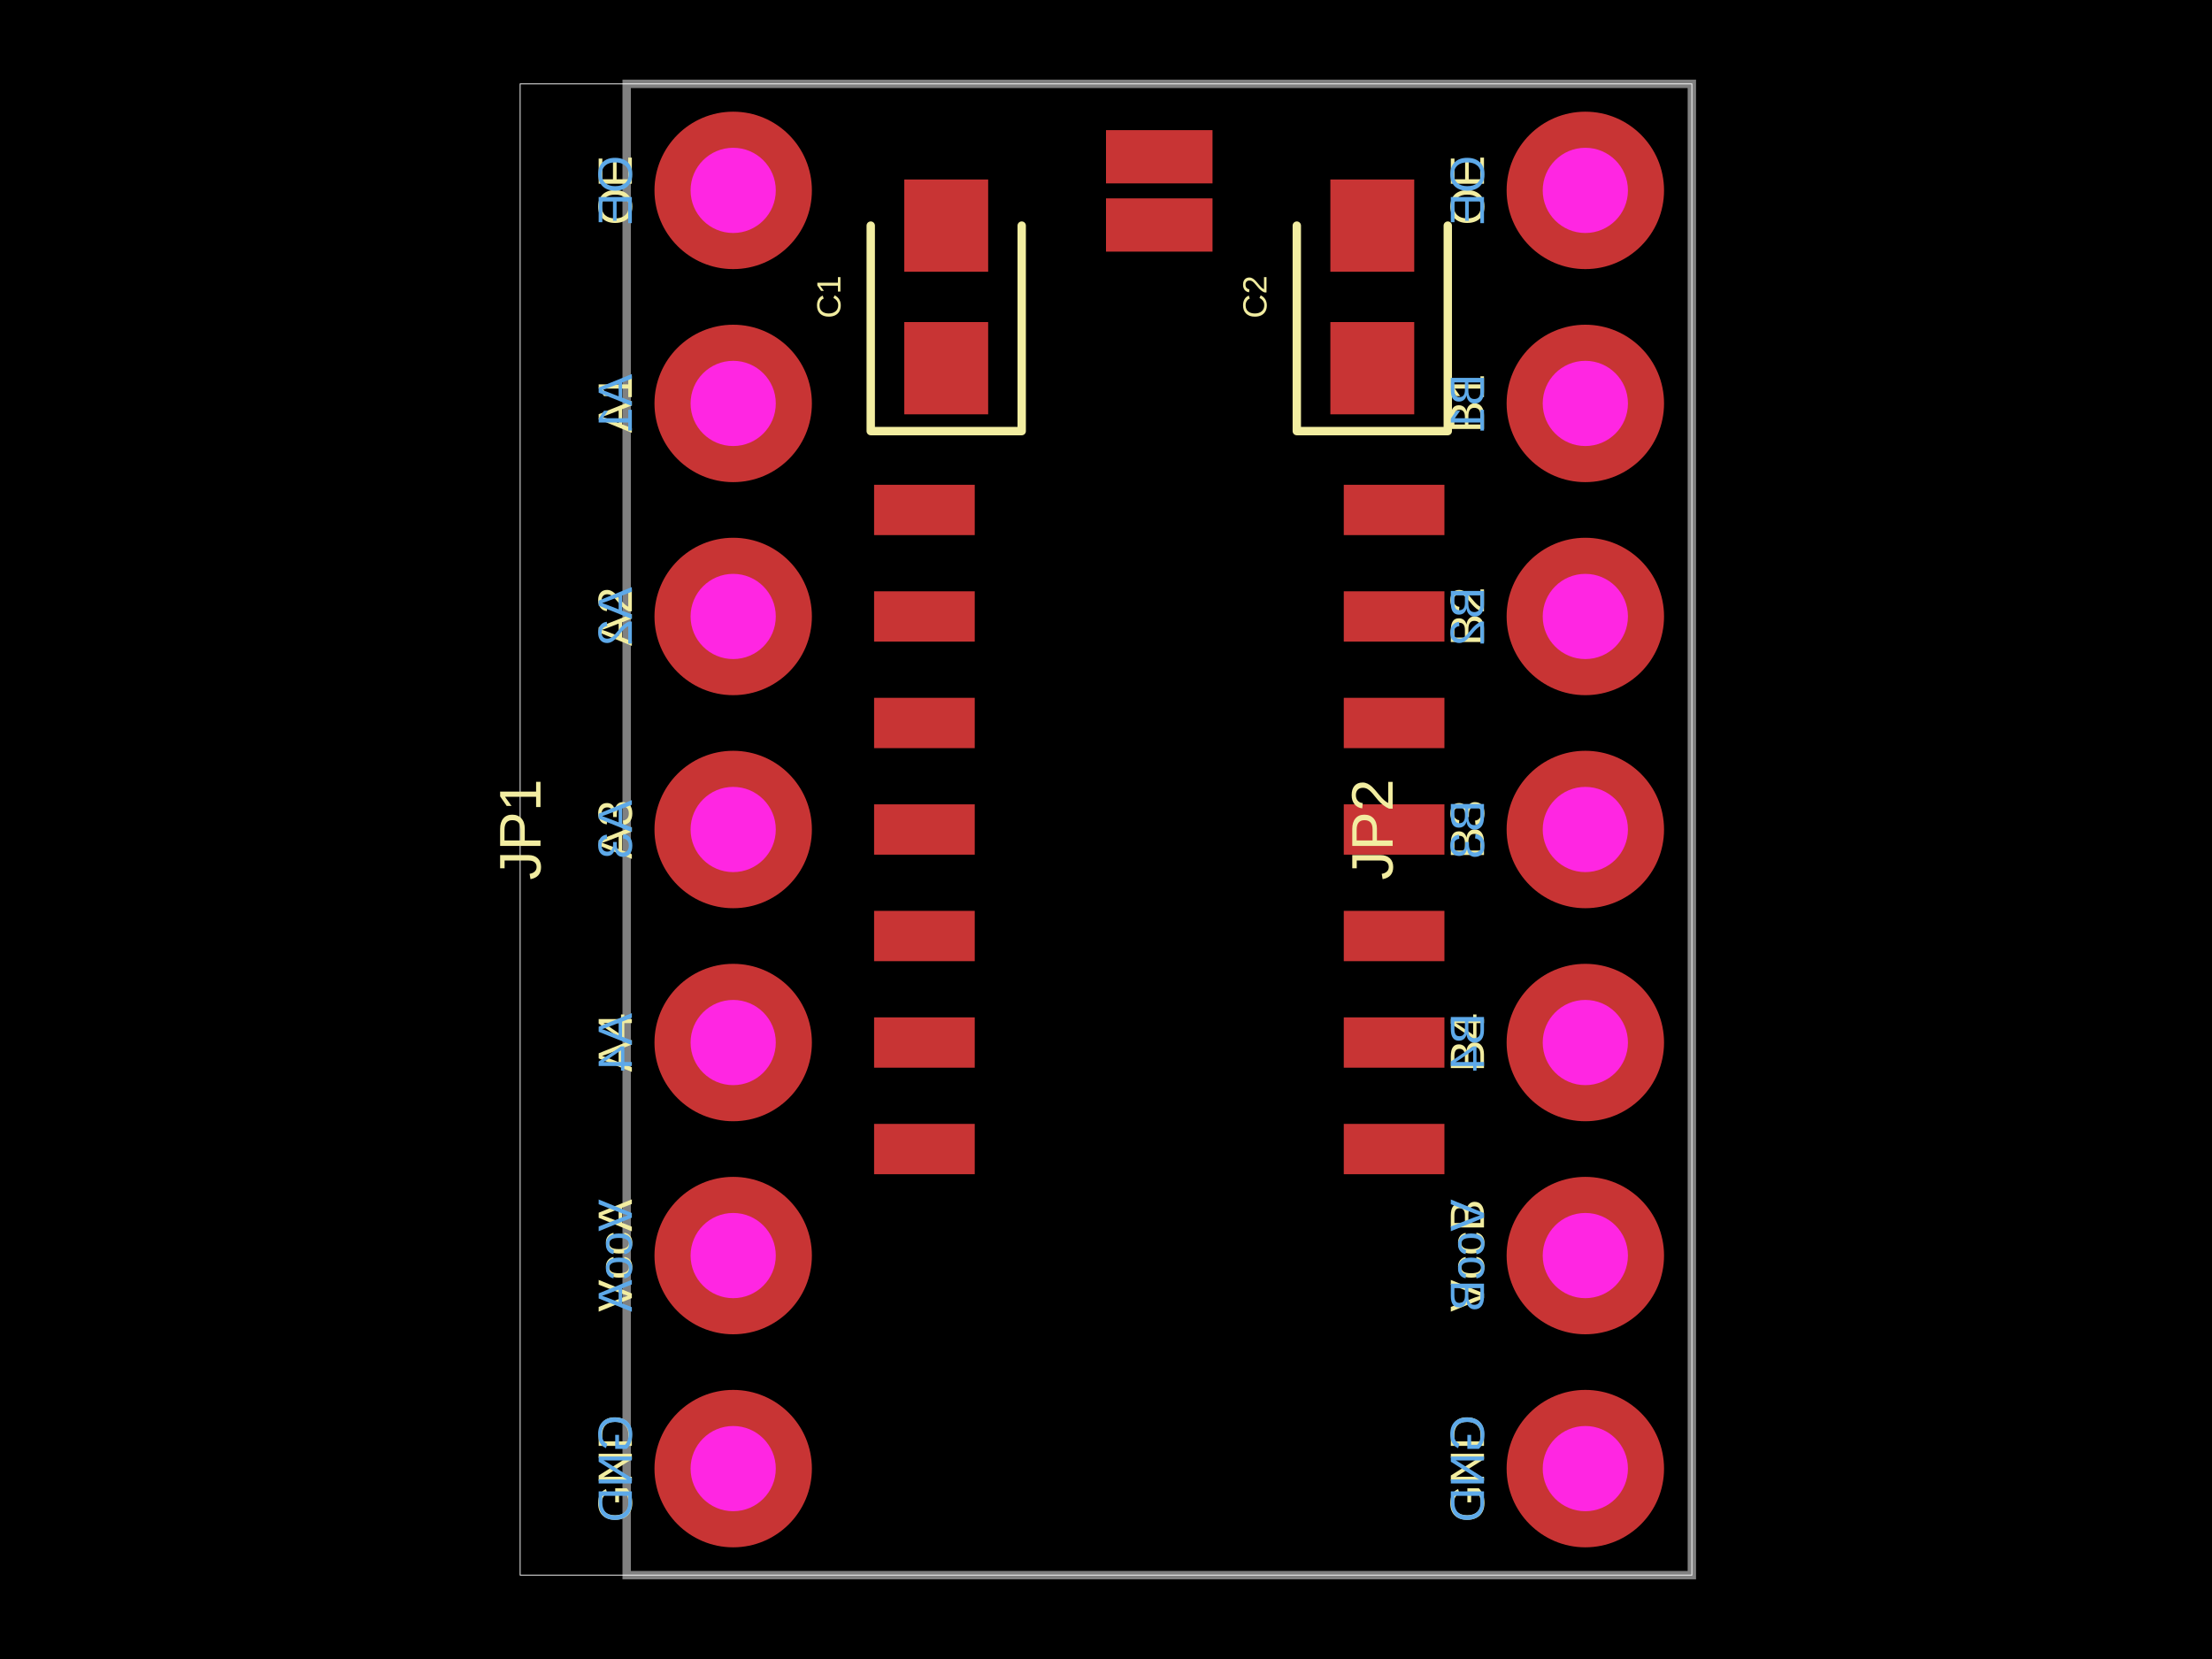
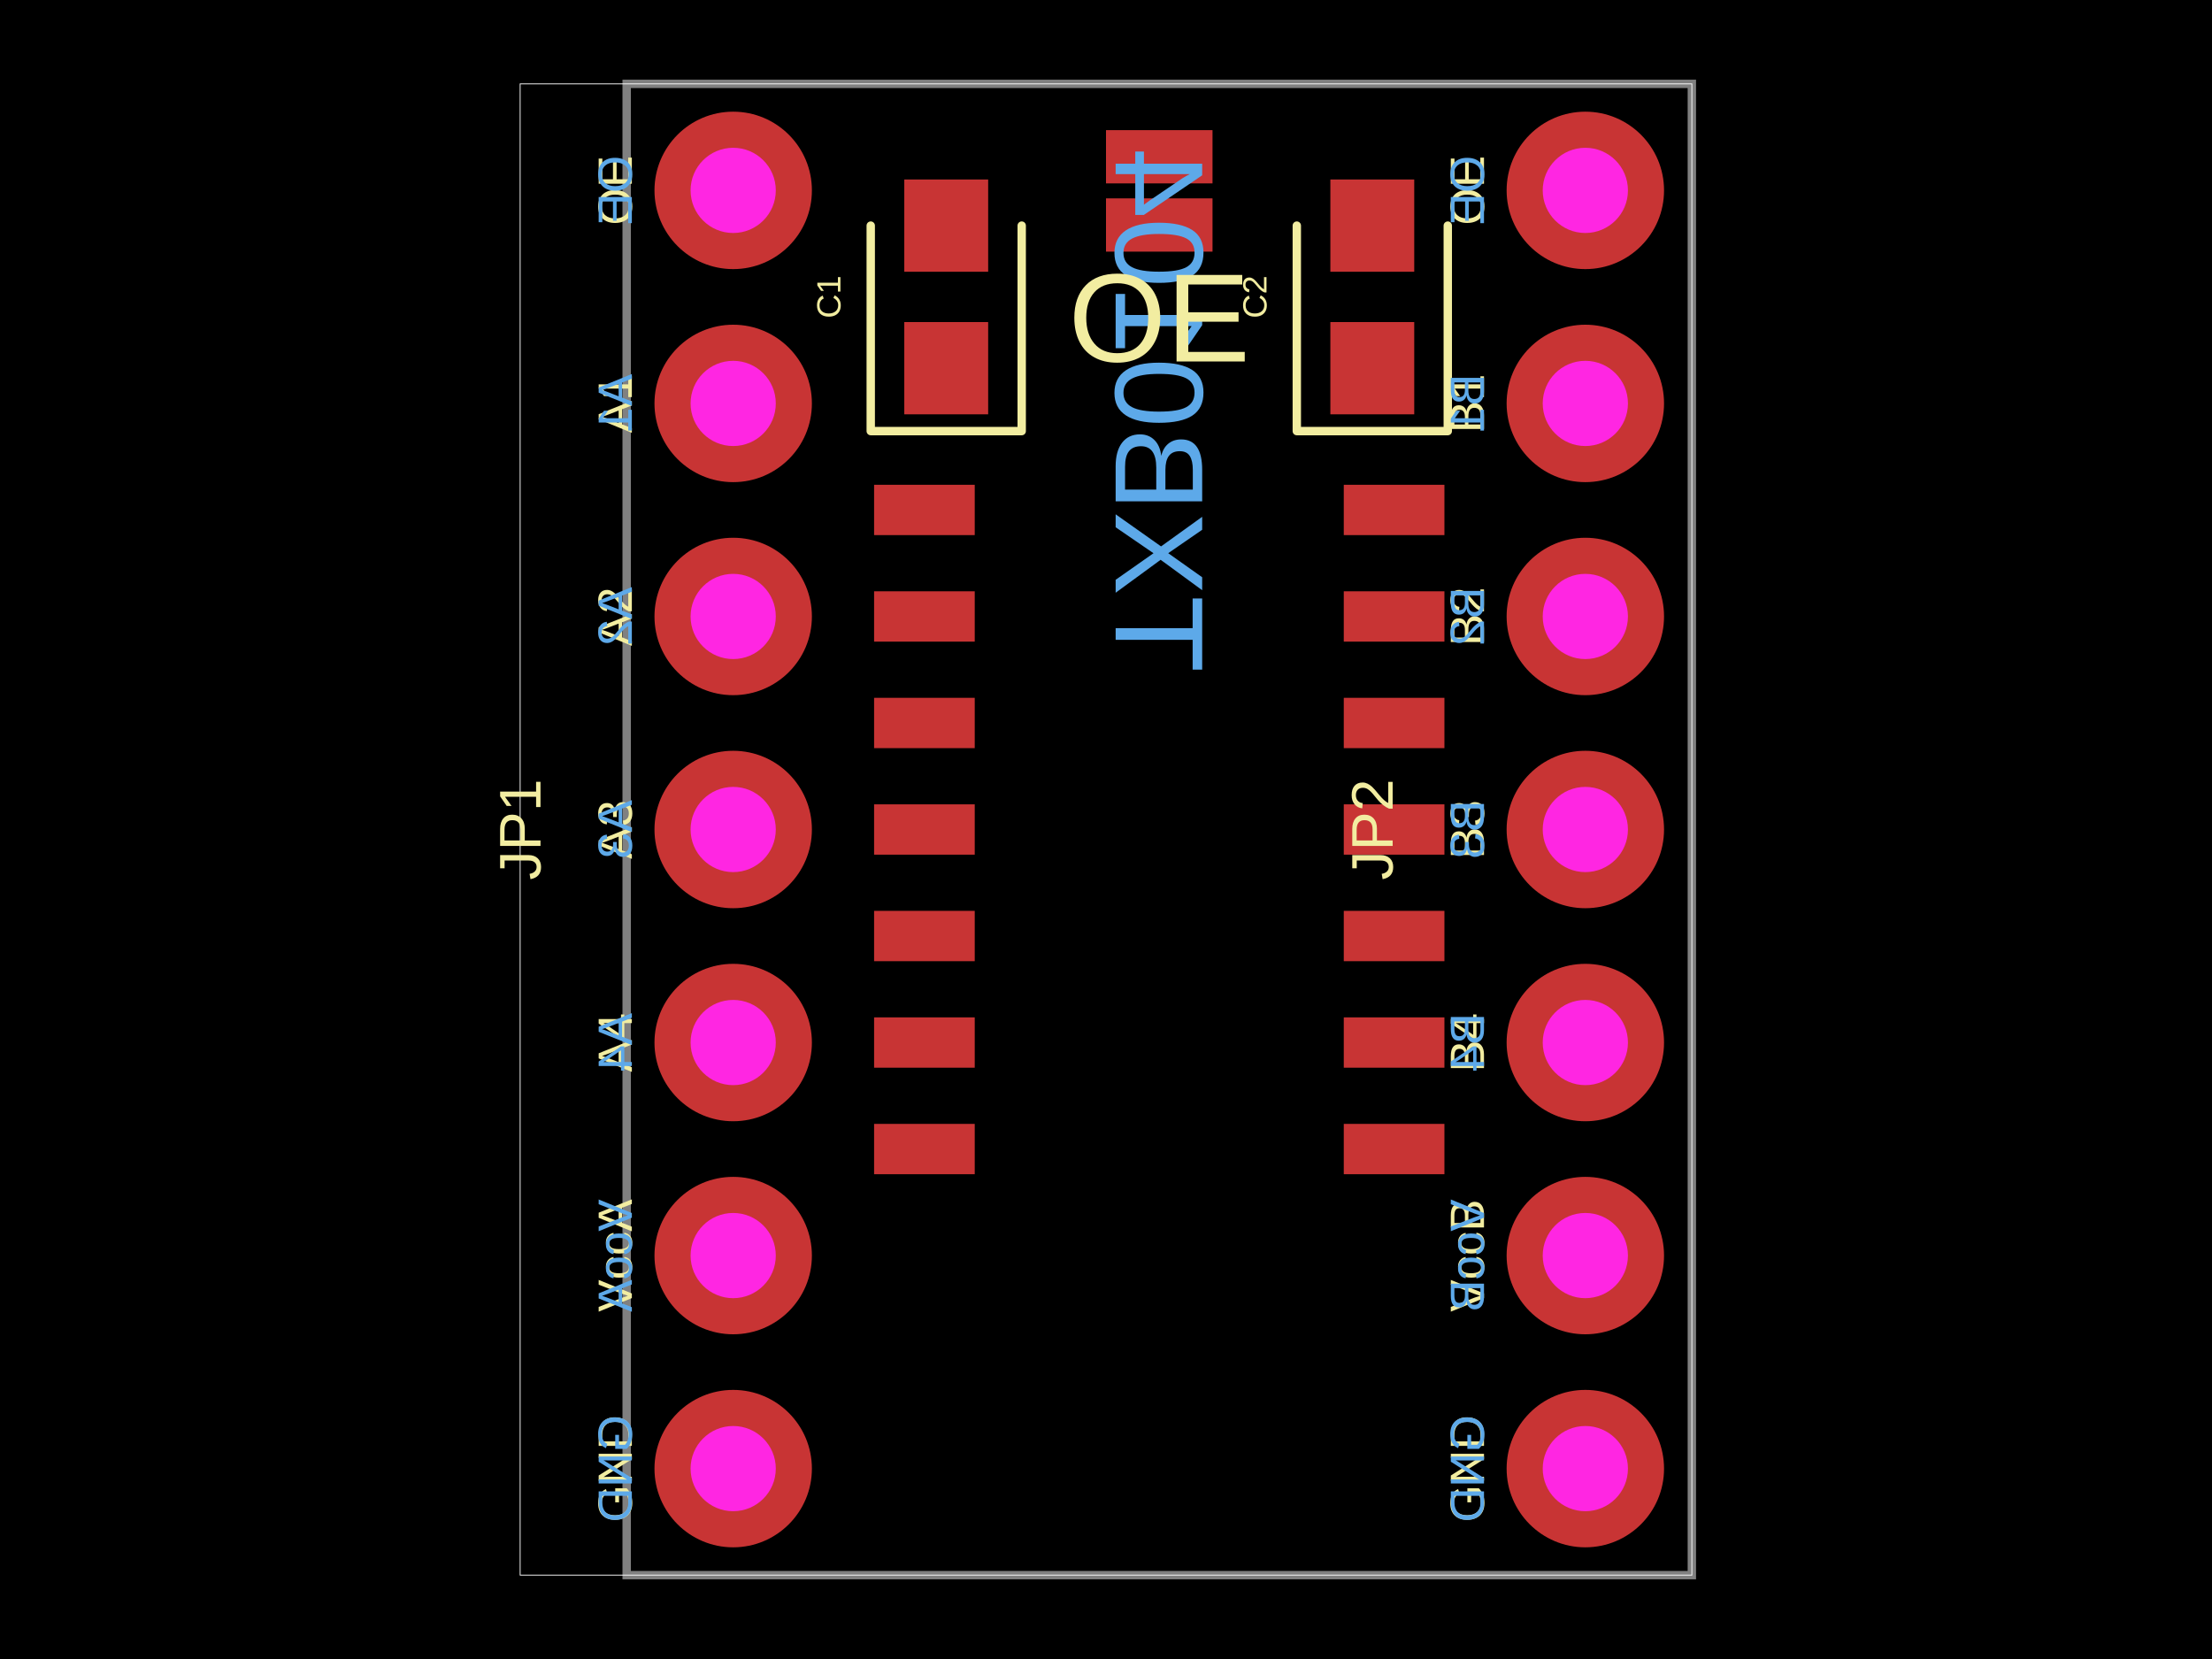
- <svg xmlns="http://www.w3.org/2000/svg" width="800" height="600" data-software-used-string="@tscircuit/core@0.0.564">
+ <svg xmlns="http://www.w3.org/2000/svg" width="800" height="600" data-software-used-string="@tscircuit/core@0.0.579">
  <style />
  <rect class="boundary" x="0" y="0" fill="#000" width="800" height="600" />
  <rect class="pcb-boundary" fill="none" stroke="#fff" stroke-width="0.3" x="188.119" y="30.334" width="423.761" height="539.333" />
  <path class="pcb-board" d="M 226.643 569.666 L 611.881 569.666 L 611.881 30.334 L 226.643 30.334 Z" fill="none" stroke="rgba(255, 255, 255, 0.5)" stroke-width="3.033" />
  <rect class="pcb-pad" fill="rgb(200, 52, 52)" x="316.127" y="175.329" width="36.4" height="18.2" data-layer="top" />
  <rect class="pcb-pad" fill="rgb(200, 52, 52)" x="316.127" y="213.852" width="36.4" height="18.2" data-layer="top" />
  <rect class="pcb-pad" fill="rgb(200, 52, 52)" x="316.127" y="252.376" width="36.4" height="18.2" data-layer="top" />
  <rect class="pcb-pad" fill="rgb(200, 52, 52)" x="316.127" y="290.9" width="36.4" height="18.2" data-layer="top" />
  <rect class="pcb-pad" fill="rgb(200, 52, 52)" x="316.127" y="329.424" width="36.4" height="18.2" data-layer="top" />
  <rect class="pcb-pad" fill="rgb(200, 52, 52)" x="316.127" y="367.947" width="36.4" height="18.2" data-layer="top" />
  <rect class="pcb-pad" fill="rgb(200, 52, 52)" x="316.127" y="406.471" width="36.4" height="18.2" data-layer="top" />
  <rect class="pcb-pad" fill="rgb(200, 52, 52)" x="485.996" y="406.471" width="36.4" height="18.2" data-layer="top" />
  <rect class="pcb-pad" fill="rgb(200, 52, 52)" x="485.996" y="367.947" width="36.4" height="18.2" data-layer="top" />
  <rect class="pcb-pad" fill="rgb(200, 52, 52)" x="485.996" y="329.424" width="36.4" height="18.2" data-layer="top" />
  <rect class="pcb-pad" fill="rgb(200, 52, 52)" x="485.996" y="290.9" width="36.4" height="18.2" data-layer="top" />
  <rect class="pcb-pad" fill="rgb(200, 52, 52)" x="485.996" y="252.376" width="36.4" height="18.2" data-layer="top" />
  <rect class="pcb-pad" fill="rgb(200, 52, 52)" x="485.996" y="213.852" width="36.4" height="18.2" data-layer="top" />
  <rect class="pcb-pad" fill="rgb(200, 52, 52)" x="485.996" y="175.329" width="36.4" height="18.2" data-layer="top" />
  <rect class="pcb-pad" fill="rgb(200, 52, 52)" x="400" y="47.066" width="38.524" height="19.262" data-layer="top" />
  <rect class="pcb-pad" fill="rgb(200, 52, 52)" x="400" y="71.745" width="38.524" height="19.262" data-layer="top" />
  <rect class="pcb-pad" fill="rgb(200, 52, 52)" x="327.048" y="116.481" width="30.334" height="33.367" data-layer="top" />
  <rect class="pcb-pad" fill="rgb(200, 52, 52)" x="327.048" y="64.914" width="30.334" height="33.367" data-layer="top" />
  <rect class="pcb-pad" fill="rgb(200, 52, 52)" x="481.143" y="116.481" width="30.334" height="33.367" data-layer="top" />
  <rect class="pcb-pad" fill="rgb(200, 52, 52)" x="481.143" y="64.914" width="30.334" height="33.367" data-layer="top" />
  <path class="pcb-silkscreen pcb-silkscreen-top" d="M 314.914 81.598 L 314.914 155.915 L 369.515 155.915 L 369.515 81.598" fill="none" stroke="#f2eda1" stroke-width="3.033" stroke-linecap="round" stroke-linejoin="round" data-pcb-component-id="pcb_component_4" data-pcb-silkscreen-path-id="pcb_silkscreen_path_0" />
  <path class="pcb-silkscreen pcb-silkscreen-top" d="M 469.009 81.598 L 469.009 155.915 L 523.61 155.915 L 523.61 81.598" fill="none" stroke="#f2eda1" stroke-width="3.033" stroke-linecap="round" stroke-linejoin="round" data-pcb-component-id="pcb_component_5" data-pcb-silkscreen-path-id="pcb_silkscreen_path_1" />
+   <text x="0" y="0" dx="0" dy="0" fill="#5da9e9" font-family="Arial, sans-serif" font-size="45.501" text-anchor="middle" dominant-baseline="central" transform="matrix(-6.123233995736766e-17,-1,-1,6.123233995736766e-17,419.2619,148.3316)" class="pcb-silkscreen-text pcb-silkscreen-bottom" data-pcb-silkscreen-text-id="null" stroke="none">TXB0104</text>
+   <text x="0" y="0" dx="0" dy="0" fill="#f2eda1" font-family="Arial, sans-serif" font-size="45.501" text-anchor="middle" dominant-baseline="central" transform="matrix(1,0,0,1,419.2619,114.9646)" class="pcb-silkscreen-text pcb-silkscreen-top" data-pcb-silkscreen-text-id="null" stroke="none">OE</text>
  <text x="0" y="0" dx="0" dy="0" fill="#f2eda1" font-family="Arial, sans-serif" font-size="17.453" text-anchor="middle" dominant-baseline="central" transform="matrix(-1.8369701987210297e-16,-1,1,-1.8369701987210297e-16,222.4669,531.1426)" class="pcb-silkscreen-text pcb-silkscreen-top" data-pcb-silkscreen-text-id="pcb_component_1" stroke="none">GND</text>
  <text x="0" y="0" dx="0" dy="0" fill="#5da9e9" font-family="Arial, sans-serif" font-size="17.453" text-anchor="middle" dominant-baseline="central" transform="matrix(1.8369701987210297e-16,1,1,-1.8369701987210297e-16,222.4669,531.1426)" class="pcb-silkscreen-text pcb-silkscreen-bottom" data-pcb-silkscreen-text-id="pcb_component_1" stroke="none">GND</text>
  <text x="0" y="0" dx="0" dy="0" fill="#f2eda1" font-family="Arial, sans-serif" font-size="17.453" text-anchor="middle" dominant-baseline="central" transform="matrix(-1.8369701987210297e-16,-1,1,-1.8369701987210297e-16,222.4669,454.095)" class="pcb-silkscreen-text pcb-silkscreen-top" data-pcb-silkscreen-text-id="pcb_component_1" stroke="none">VccA</text>
  <text x="0" y="0" dx="0" dy="0" fill="#5da9e9" font-family="Arial, sans-serif" font-size="17.453" text-anchor="middle" dominant-baseline="central" transform="matrix(1.8369701987210297e-16,1,1,-1.8369701987210297e-16,222.4669,454.095)" class="pcb-silkscreen-text pcb-silkscreen-bottom" data-pcb-silkscreen-text-id="pcb_component_1" stroke="none">VccA</text>
  <text x="0" y="0" dx="0" dy="0" fill="#f2eda1" font-family="Arial, sans-serif" font-size="17.453" text-anchor="middle" dominant-baseline="central" transform="matrix(-1.8369701987210297e-16,-1,1,-1.8369701987210297e-16,222.4669,377.0475)" class="pcb-silkscreen-text pcb-silkscreen-top" data-pcb-silkscreen-text-id="pcb_component_1" stroke="none">A4</text>
  <text x="0" y="0" dx="0" dy="0" fill="#5da9e9" font-family="Arial, sans-serif" font-size="17.453" text-anchor="middle" dominant-baseline="central" transform="matrix(1.8369701987210297e-16,1,1,-1.8369701987210297e-16,222.4669,377.0475)" class="pcb-silkscreen-text pcb-silkscreen-bottom" data-pcb-silkscreen-text-id="pcb_component_1" stroke="none">A4</text>
  <text x="0" y="0" dx="0" dy="0" fill="#f2eda1" font-family="Arial, sans-serif" font-size="17.453" text-anchor="middle" dominant-baseline="central" transform="matrix(-1.8369701987210297e-16,-1,1,-1.8369701987210297e-16,222.4669,300)" class="pcb-silkscreen-text pcb-silkscreen-top" data-pcb-silkscreen-text-id="pcb_component_1" stroke="none">A3</text>
  <text x="0" y="0" dx="0" dy="0" fill="#5da9e9" font-family="Arial, sans-serif" font-size="17.453" text-anchor="middle" dominant-baseline="central" transform="matrix(1.8369701987210297e-16,1,1,-1.8369701987210297e-16,222.4669,300)" class="pcb-silkscreen-text pcb-silkscreen-bottom" data-pcb-silkscreen-text-id="pcb_component_1" stroke="none">A3</text>
  <text x="0" y="0" dx="0" dy="0" fill="#f2eda1" font-family="Arial, sans-serif" font-size="17.453" text-anchor="middle" dominant-baseline="central" transform="matrix(-1.8369701987210297e-16,-1,1,-1.8369701987210297e-16,222.4669,222.9525)" class="pcb-silkscreen-text pcb-silkscreen-top" data-pcb-silkscreen-text-id="pcb_component_1" stroke="none">A2</text>
  <text x="0" y="0" dx="0" dy="0" fill="#5da9e9" font-family="Arial, sans-serif" font-size="17.453" text-anchor="middle" dominant-baseline="central" transform="matrix(1.8369701987210297e-16,1,1,-1.8369701987210297e-16,222.4669,222.9525)" class="pcb-silkscreen-text pcb-silkscreen-bottom" data-pcb-silkscreen-text-id="pcb_component_1" stroke="none">A2</text>
  <text x="0" y="0" dx="0" dy="0" fill="#f2eda1" font-family="Arial, sans-serif" font-size="17.453" text-anchor="middle" dominant-baseline="central" transform="matrix(-1.8369701987210297e-16,-1,1,-1.8369701987210297e-16,222.4669,145.905)" class="pcb-silkscreen-text pcb-silkscreen-top" data-pcb-silkscreen-text-id="pcb_component_1" stroke="none">A1</text>
  <text x="0" y="0" dx="0" dy="0" fill="#5da9e9" font-family="Arial, sans-serif" font-size="17.453" text-anchor="middle" dominant-baseline="central" transform="matrix(1.8369701987210297e-16,1,1,-1.8369701987210297e-16,222.4669,145.905)" class="pcb-silkscreen-text pcb-silkscreen-bottom" data-pcb-silkscreen-text-id="pcb_component_1" stroke="none">A1</text>
  <text x="0" y="0" dx="0" dy="0" fill="#f2eda1" font-family="Arial, sans-serif" font-size="17.453" text-anchor="middle" dominant-baseline="central" transform="matrix(-1.8369701987210297e-16,-1,1,-1.8369701987210297e-16,222.4669,68.85743)" class="pcb-silkscreen-text pcb-silkscreen-top" data-pcb-silkscreen-text-id="pcb_component_1" stroke="none">OE</text>
  <text x="0" y="0" dx="0" dy="0" fill="#5da9e9" font-family="Arial, sans-serif" font-size="17.453" text-anchor="middle" dominant-baseline="central" transform="matrix(1.8369701987210297e-16,1,1,-1.8369701987210297e-16,222.4669,68.85743)" class="pcb-silkscreen-text pcb-silkscreen-bottom" data-pcb-silkscreen-text-id="pcb_component_1" stroke="none">OE</text>
  <text x="0" y="0" dx="0" dy="0" fill="#f2eda1" font-family="Arial, sans-serif" font-size="21.234" text-anchor="middle" dominant-baseline="central" transform="matrix(-1.8369701987210297e-16,-1,1,-1.8369701987210297e-16,188.1193,300)" class="pcb-silkscreen-text pcb-silkscreen-top" data-pcb-silkscreen-text-id="pcb_component_1" stroke="none">JP1</text>
  <text x="0" y="0" dx="0" dy="0" fill="#f2eda1" font-family="Arial, sans-serif" font-size="17.453" text-anchor="middle" dominant-baseline="central" transform="matrix(-1.8369701987210297e-16,-1,1,-1.8369701987210297e-16,530.657,531.1426)" class="pcb-silkscreen-text pcb-silkscreen-top" data-pcb-silkscreen-text-id="pcb_component_3" stroke="none">GND</text>
  <text x="0" y="0" dx="0" dy="0" fill="#5da9e9" font-family="Arial, sans-serif" font-size="17.453" text-anchor="middle" dominant-baseline="central" transform="matrix(1.8369701987210297e-16,1,1,-1.8369701987210297e-16,530.657,531.1426)" class="pcb-silkscreen-text pcb-silkscreen-bottom" data-pcb-silkscreen-text-id="pcb_component_3" stroke="none">GND</text>
  <text x="0" y="0" dx="0" dy="0" fill="#f2eda1" font-family="Arial, sans-serif" font-size="17.453" text-anchor="middle" dominant-baseline="central" transform="matrix(-1.8369701987210297e-16,-1,1,-1.8369701987210297e-16,530.657,454.095)" class="pcb-silkscreen-text pcb-silkscreen-top" data-pcb-silkscreen-text-id="pcb_component_3" stroke="none">VccB</text>
  <text x="0" y="0" dx="0" dy="0" fill="#5da9e9" font-family="Arial, sans-serif" font-size="17.453" text-anchor="middle" dominant-baseline="central" transform="matrix(1.8369701987210297e-16,1,1,-1.8369701987210297e-16,530.657,454.095)" class="pcb-silkscreen-text pcb-silkscreen-bottom" data-pcb-silkscreen-text-id="pcb_component_3" stroke="none">VccB</text>
  <text x="0" y="0" dx="0" dy="0" fill="#f2eda1" font-family="Arial, sans-serif" font-size="17.453" text-anchor="middle" dominant-baseline="central" transform="matrix(-1.8369701987210297e-16,-1,1,-1.8369701987210297e-16,530.657,377.0475)" class="pcb-silkscreen-text pcb-silkscreen-top" data-pcb-silkscreen-text-id="pcb_component_3" stroke="none">B4</text>
  <text x="0" y="0" dx="0" dy="0" fill="#5da9e9" font-family="Arial, sans-serif" font-size="17.453" text-anchor="middle" dominant-baseline="central" transform="matrix(1.8369701987210297e-16,1,1,-1.8369701987210297e-16,530.657,377.0475)" class="pcb-silkscreen-text pcb-silkscreen-bottom" data-pcb-silkscreen-text-id="pcb_component_3" stroke="none">B4</text>
  <text x="0" y="0" dx="0" dy="0" fill="#f2eda1" font-family="Arial, sans-serif" font-size="17.453" text-anchor="middle" dominant-baseline="central" transform="matrix(-1.8369701987210297e-16,-1,1,-1.8369701987210297e-16,530.657,300)" class="pcb-silkscreen-text pcb-silkscreen-top" data-pcb-silkscreen-text-id="pcb_component_3" stroke="none">B3</text>
  <text x="0" y="0" dx="0" dy="0" fill="#5da9e9" font-family="Arial, sans-serif" font-size="17.453" text-anchor="middle" dominant-baseline="central" transform="matrix(1.8369701987210297e-16,1,1,-1.8369701987210297e-16,530.657,300)" class="pcb-silkscreen-text pcb-silkscreen-bottom" data-pcb-silkscreen-text-id="pcb_component_3" stroke="none">B3</text>
  <text x="0" y="0" dx="0" dy="0" fill="#f2eda1" font-family="Arial, sans-serif" font-size="17.453" text-anchor="middle" dominant-baseline="central" transform="matrix(-1.8369701987210297e-16,-1,1,-1.8369701987210297e-16,530.657,222.9525)" class="pcb-silkscreen-text pcb-silkscreen-top" data-pcb-silkscreen-text-id="pcb_component_3" stroke="none">B2</text>
  <text x="0" y="0" dx="0" dy="0" fill="#5da9e9" font-family="Arial, sans-serif" font-size="17.453" text-anchor="middle" dominant-baseline="central" transform="matrix(1.8369701987210297e-16,1,1,-1.8369701987210297e-16,530.657,222.9525)" class="pcb-silkscreen-text pcb-silkscreen-bottom" data-pcb-silkscreen-text-id="pcb_component_3" stroke="none">B2</text>
  <text x="0" y="0" dx="0" dy="0" fill="#f2eda1" font-family="Arial, sans-serif" font-size="17.453" text-anchor="middle" dominant-baseline="central" transform="matrix(-1.8369701987210297e-16,-1,1,-1.8369701987210297e-16,530.657,145.905)" class="pcb-silkscreen-text pcb-silkscreen-top" data-pcb-silkscreen-text-id="pcb_component_3" stroke="none">B1</text>
  <text x="0" y="0" dx="0" dy="0" fill="#5da9e9" font-family="Arial, sans-serif" font-size="17.453" text-anchor="middle" dominant-baseline="central" transform="matrix(1.8369701987210297e-16,1,1,-1.8369701987210297e-16,530.657,145.905)" class="pcb-silkscreen-text pcb-silkscreen-bottom" data-pcb-silkscreen-text-id="pcb_component_3" stroke="none">B1</text>
  <text x="0" y="0" dx="0" dy="0" fill="#f2eda1" font-family="Arial, sans-serif" font-size="17.453" text-anchor="middle" dominant-baseline="central" transform="matrix(-1.8369701987210297e-16,-1,1,-1.8369701987210297e-16,530.657,68.85743)" class="pcb-silkscreen-text pcb-silkscreen-top" data-pcb-silkscreen-text-id="pcb_component_3" stroke="none">OE</text>
  <text x="0" y="0" dx="0" dy="0" fill="#5da9e9" font-family="Arial, sans-serif" font-size="17.453" text-anchor="middle" dominant-baseline="central" transform="matrix(1.8369701987210297e-16,1,1,-1.8369701987210297e-16,530.657,68.85743)" class="pcb-silkscreen-text pcb-silkscreen-bottom" data-pcb-silkscreen-text-id="pcb_component_3" stroke="none">OE</text>
  <text x="0" y="0" dx="0" dy="0" fill="#f2eda1" font-family="Arial, sans-serif" font-size="21.234" text-anchor="middle" dominant-baseline="central" transform="matrix(-1.8369701987210297e-16,-1,1,-1.8369701987210297e-16,496.3094,300)" class="pcb-silkscreen-text pcb-silkscreen-top" data-pcb-silkscreen-text-id="pcb_component_3" stroke="none">JP2</text>
  <text x="0" y="0" dx="0" dy="0" fill="#f2eda1" font-family="Arial, sans-serif" font-size="12.133" text-anchor="middle" dominant-baseline="central" transform="matrix(-1.8369701987210297e-16,-1,1,-1.8369701987210297e-16,299.7472,107.3812)" class="pcb-silkscreen-text pcb-silkscreen-top" data-pcb-silkscreen-text-id="pcb_component_4" stroke="none">C1</text>
  <text x="0" y="0" dx="0" dy="0" fill="#f2eda1" font-family="Arial, sans-serif" font-size="12.133" text-anchor="middle" dominant-baseline="central" transform="matrix(-1.8369701987210297e-16,-1,1,-1.8369701987210297e-16,453.8423,107.3812)" class="pcb-silkscreen-text pcb-silkscreen-top" data-pcb-silkscreen-text-id="pcb_component_5" stroke="none">C2</text>
  <g>
    <circle class="pcb-hole-outer" fill="rgb(200, 52, 52)" cx="265.167" cy="531.143" r="28.467" />
    <circle class="pcb-hole-inner" fill="#FF26E2" cx="265.167" cy="531.143" r="15.41" />
  </g>
  <g>
    <circle class="pcb-hole-outer" fill="rgb(200, 52, 52)" cx="265.167" cy="454.095" r="28.467" />
    <circle class="pcb-hole-inner" fill="#FF26E2" cx="265.167" cy="454.095" r="15.41" />
  </g>
  <g>
    <circle class="pcb-hole-outer" fill="rgb(200, 52, 52)" cx="265.167" cy="377.048" r="28.467" />
    <circle class="pcb-hole-inner" fill="#FF26E2" cx="265.167" cy="377.048" r="15.41" />
  </g>
  <g>
    <circle class="pcb-hole-outer" fill="rgb(200, 52, 52)" cx="265.167" cy="300" r="28.467" />
    <circle class="pcb-hole-inner" fill="#FF26E2" cx="265.167" cy="300" r="15.41" />
  </g>
  <g>
    <circle class="pcb-hole-outer" fill="rgb(200, 52, 52)" cx="265.167" cy="222.952" r="28.467" />
    <circle class="pcb-hole-inner" fill="#FF26E2" cx="265.167" cy="222.952" r="15.41" />
  </g>
  <g>
    <circle class="pcb-hole-outer" fill="rgb(200, 52, 52)" cx="265.167" cy="145.905" r="28.467" />
    <circle class="pcb-hole-inner" fill="#FF26E2" cx="265.167" cy="145.905" r="15.41" />
  </g>
  <g>
    <circle class="pcb-hole-outer" fill="rgb(200, 52, 52)" cx="265.167" cy="68.857" r="28.467" />
    <circle class="pcb-hole-inner" fill="#FF26E2" cx="265.167" cy="68.857" r="15.41" />
  </g>
  <g>
    <circle class="pcb-hole-outer" fill="rgb(200, 52, 52)" cx="573.357" cy="531.143" r="28.467" />
    <circle class="pcb-hole-inner" fill="#FF26E2" cx="573.357" cy="531.143" r="15.41" />
  </g>
  <g>
    <circle class="pcb-hole-outer" fill="rgb(200, 52, 52)" cx="573.357" cy="454.095" r="28.467" />
    <circle class="pcb-hole-inner" fill="#FF26E2" cx="573.357" cy="454.095" r="15.41" />
  </g>
  <g>
    <circle class="pcb-hole-outer" fill="rgb(200, 52, 52)" cx="573.357" cy="377.048" r="28.467" />
    <circle class="pcb-hole-inner" fill="#FF26E2" cx="573.357" cy="377.048" r="15.41" />
  </g>
  <g>
    <circle class="pcb-hole-outer" fill="rgb(200, 52, 52)" cx="573.357" cy="300" r="28.467" />
    <circle class="pcb-hole-inner" fill="#FF26E2" cx="573.357" cy="300" r="15.41" />
  </g>
  <g>
    <circle class="pcb-hole-outer" fill="rgb(200, 52, 52)" cx="573.357" cy="222.952" r="28.467" />
    <circle class="pcb-hole-inner" fill="#FF26E2" cx="573.357" cy="222.952" r="15.41" />
  </g>
  <g>
    <circle class="pcb-hole-outer" fill="rgb(200, 52, 52)" cx="573.357" cy="145.905" r="28.467" />
    <circle class="pcb-hole-inner" fill="#FF26E2" cx="573.357" cy="145.905" r="15.41" />
  </g>
  <g>
    <circle class="pcb-hole-outer" fill="rgb(200, 52, 52)" cx="573.357" cy="68.857" r="28.467" />
    <circle class="pcb-hole-inner" fill="#FF26E2" cx="573.357" cy="68.857" r="15.41" />
  </g>
</svg>
